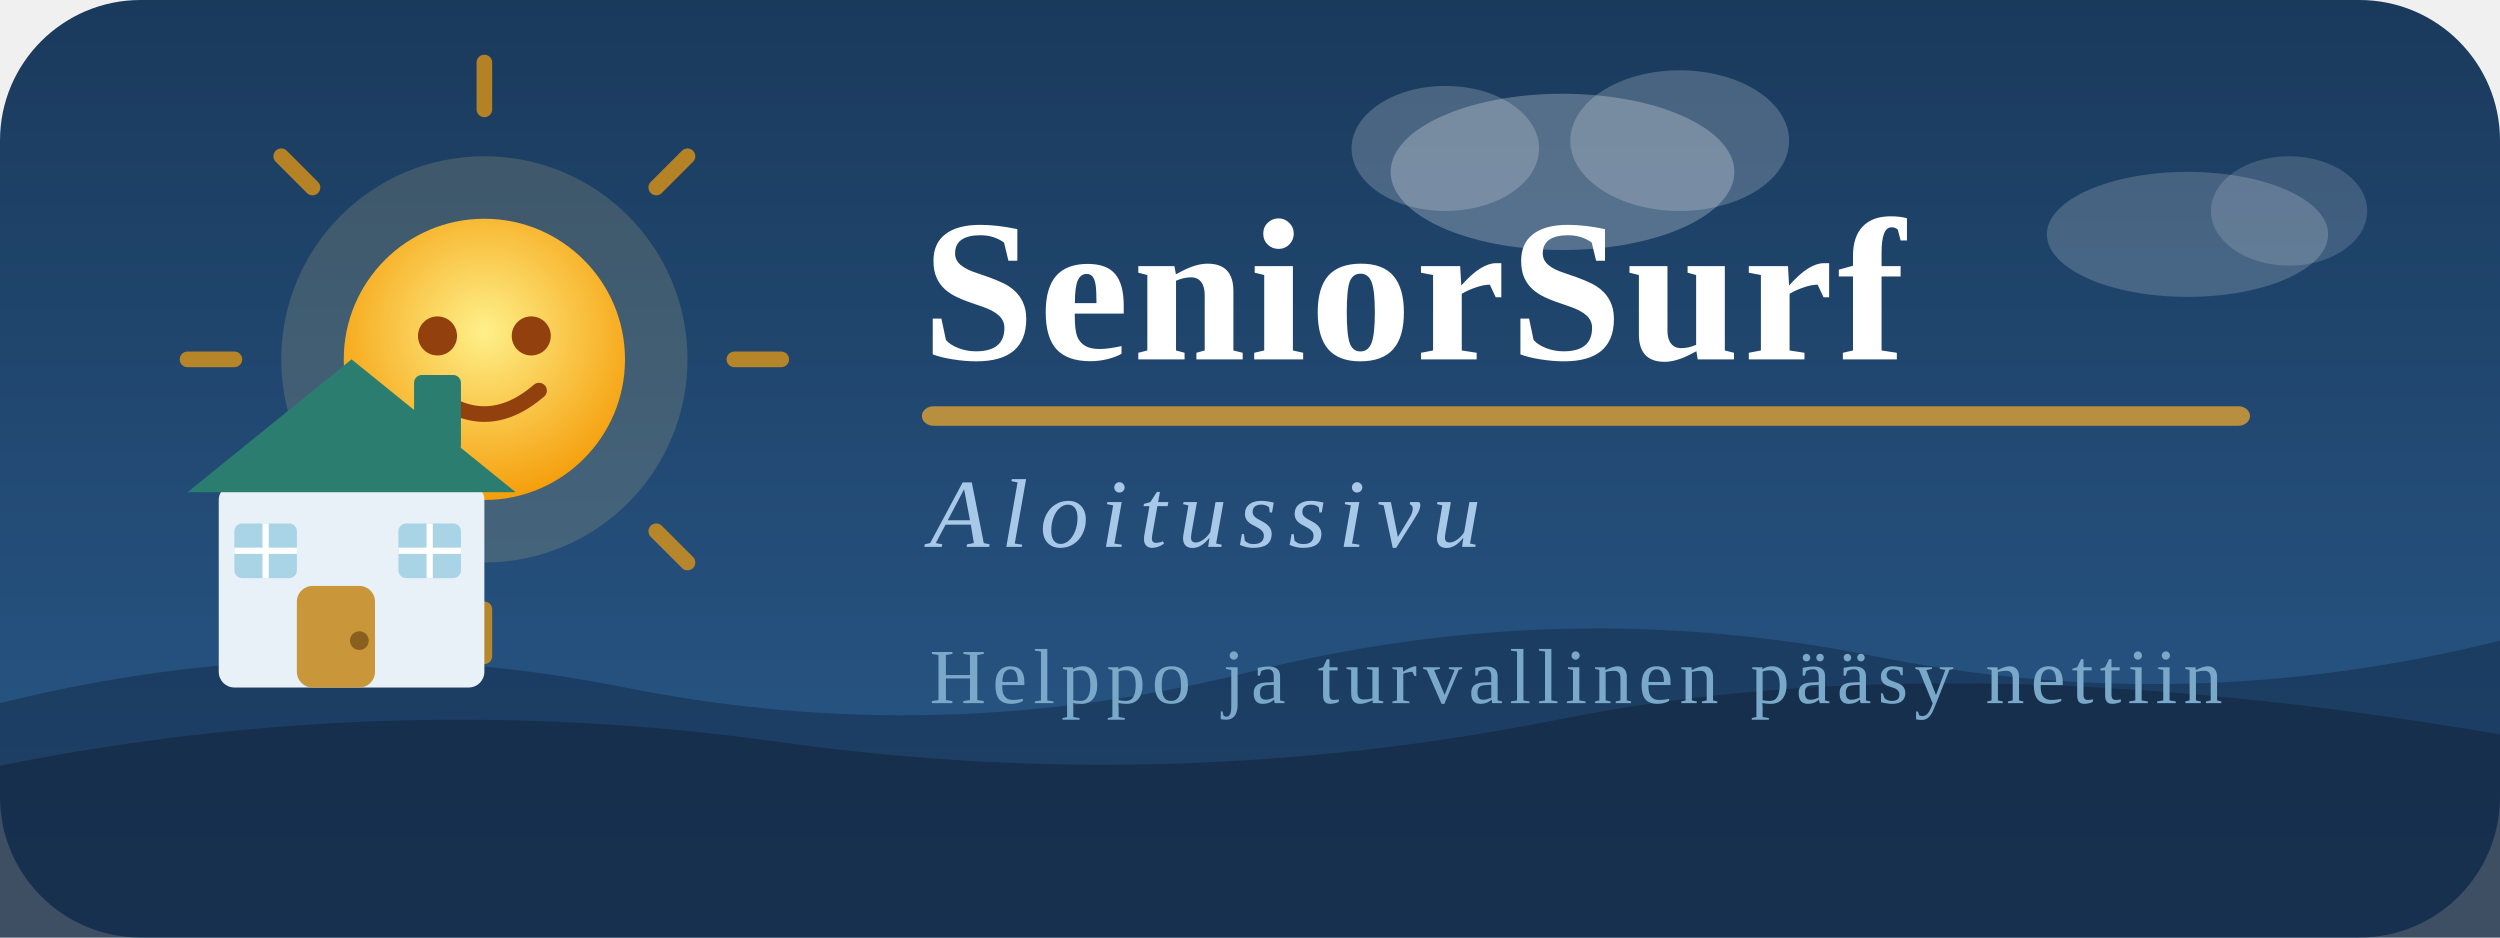
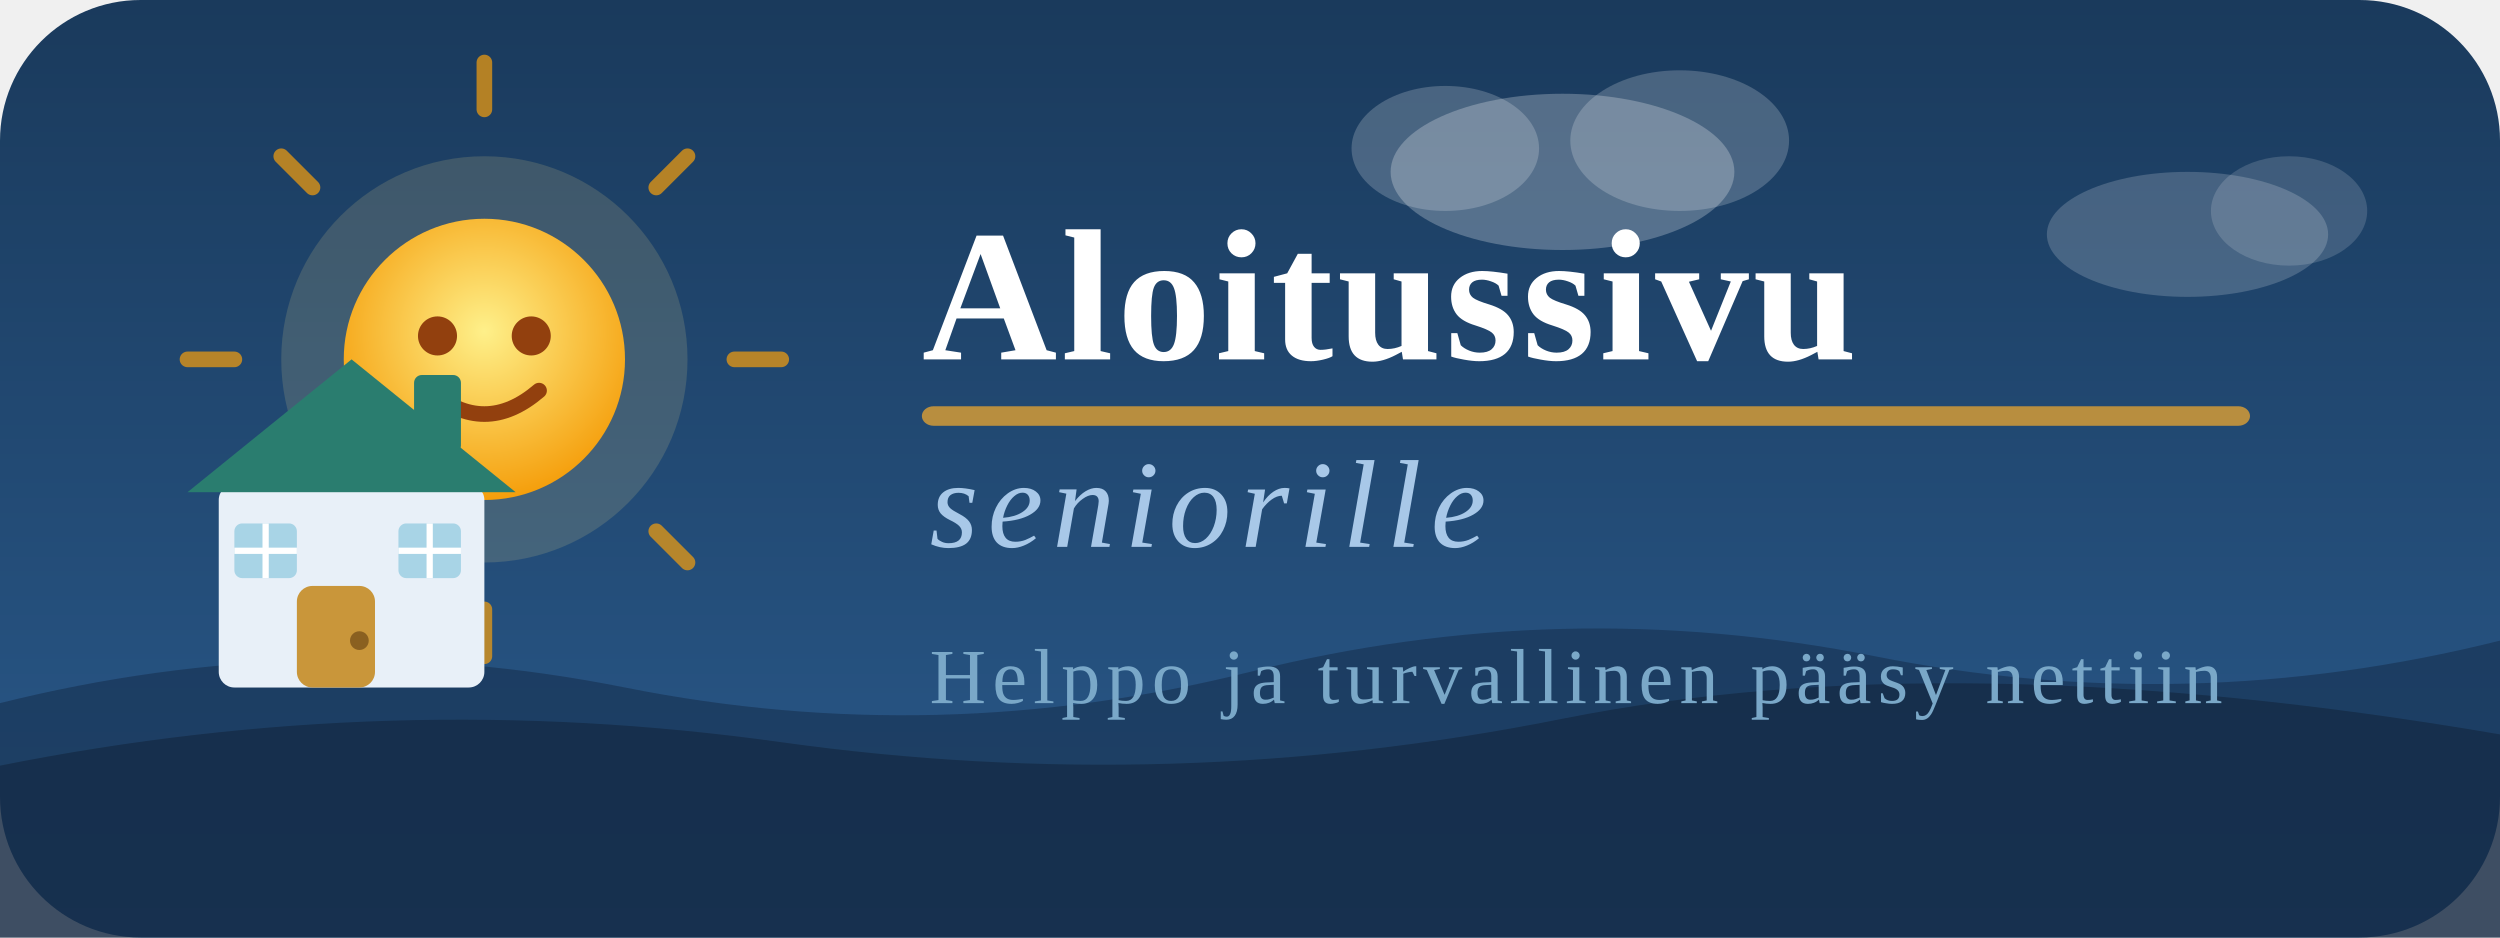
<svg xmlns="http://www.w3.org/2000/svg" viewBox="0 0 320 120" font-family="Georgia, 'Times New Roman', serif" id="seniorsurf-logo">
  <defs>
    <linearGradient id="skyAamu" x1="0%" y1="0%" x2="0%" y2="100%">
      <stop offset="0%" style="stop-color:#f97316" />
      <stop offset="60%" style="stop-color:#fb923c" />
      <stop offset="100%" style="stop-color:#fed7aa" />
    </linearGradient>
    <linearGradient id="skyPaiva" x1="0%" y1="0%" x2="0%" y2="100%">
      <stop offset="0%" style="stop-color:#1a3a5c" />
      <stop offset="100%" style="stop-color:#2a5a8c" />
    </linearGradient>
    <linearGradient id="skyIlta" x1="0%" y1="0%" x2="0%" y2="100%">
      <stop offset="0%" style="stop-color:#1e1b4b" />
      <stop offset="50%" style="stop-color:#7c3aed" />
      <stop offset="100%" style="stop-color:#f97316" />
    </linearGradient>
    <linearGradient id="skyYo" x1="0%" y1="0%" x2="0%" y2="100%">
      <stop offset="0%" style="stop-color:#0a0a1a" />
      <stop offset="100%" style="stop-color:#1a1a3a" />
    </linearGradient>
    <radialGradient id="sunGrad" cx="50%" cy="40%" r="60%">
      <stop offset="0%" style="stop-color:#fef08a" />
      <stop offset="100%" style="stop-color:#f59e0b" />
    </radialGradient>
    <radialGradient id="moonGrad" cx="40%" cy="35%" r="60%">
      <stop offset="0%" style="stop-color:#f1f5f9" />
      <stop offset="100%" style="stop-color:#cbd5e1" />
    </radialGradient>
    <radialGradient id="sunDawnGrad" cx="50%" cy="40%" r="60%">
      <stop offset="0%" style="stop-color:#fed7aa" />
      <stop offset="100%" style="stop-color:#f97316" />
    </radialGradient>
    <clipPath id="logoClip">
      <rect width="320" height="120" rx="18" />
    </clipPath>
  </defs>
  <rect id="skyBg" width="320" height="120" rx="18" fill="url(#skyPaiva)" />
  <path id="wave1" d="M0 90 Q40 80 80 88 Q120 96 160 86 Q200 76 240 84 Q280 92 320 82 L320 120 L0 120 Z" fill="#163050" opacity="0.6" />
  <path id="wave2" d="M0 98 Q50 88 100 95 Q150 102 200 92 Q250 82 320 94 L320 120 L0 120 Z" fill="#0f2035" opacity="0.5" />
  <g id="starsGroup" opacity="0">
    <circle cx="100" cy="12" r="1.5" fill="white" opacity="0.9" />
    <circle cx="130" cy="8" r="1" fill="white" opacity="0.7" />
    <circle cx="155" cy="18" r="1.5" fill="white" opacity="0.8" />
    <circle cx="180" cy="6" r="1" fill="white" opacity="0.6" />
    <circle cx="210" cy="14" r="2" fill="white" opacity="0.9" />
    <circle cx="240" cy="9" r="1" fill="white" opacity="0.7" />
    <circle cx="265" cy="20" r="1.5" fill="white" opacity="0.8" />
    <circle cx="290" cy="11" r="1" fill="white" opacity="0.6" />
    <circle cx="305" cy="24" r="1.5" fill="white" opacity="0.7" />
    <circle cx="115" cy="30" r="1" fill="white" opacity="0.5" />
    <circle cx="195" cy="28" r="1" fill="white" opacity="0.6" />
    <circle cx="275" cy="32" r="1" fill="white" opacity="0.5" />
    <circle cx="170" cy="13" r="2" fill="#fde68a" opacity="0.9">
      <animate attributeName="opacity" values="0.9;0.2;0.9" dur="3s" repeatCount="indefinite" />
      <animate attributeName="r" values="2;1.2;2" dur="3s" repeatCount="indefinite" />
    </circle>
    <circle cx="250" cy="16" r="1.5" fill="#fde68a" opacity="0.7">
      <animate attributeName="opacity" values="0.7;0.1;0.7" dur="4s" repeatCount="indefinite" />
    </circle>
  </g>
  <g id="cloudsGroup" opacity="1">
    <ellipse cx="200" cy="22" rx="22" ry="10" fill="white" opacity="0.25" />
    <ellipse cx="215" cy="18" rx="14" ry="9" fill="white" opacity="0.2" />
    <ellipse cx="185" cy="19" rx="12" ry="8" fill="white" opacity="0.2" />
    <ellipse cx="280" cy="30" rx="18" ry="8" fill="white" opacity="0.18" />
    <ellipse cx="293" cy="27" rx="10" ry="7" fill="white" opacity="0.15" />
  </g>
  <g id="sunGroup">
    <circle id="sunGlow" cx="62" cy="46" r="26" fill="#fde68a" opacity="0.15" />
    <g id="sunRays" stroke="#f59e0b" stroke-width="2" stroke-linecap="round" opacity="0.7">
      <line x1="62" y1="14" x2="62" y2="8" />
      <line x1="62" y1="78" x2="62" y2="84" />
      <line x1="30" y1="46" x2="24" y2="46" />
      <line x1="94" y1="46" x2="100" y2="46" />
      <line x1="40" y1="24" x2="36" y2="20" />
      <line x1="84" y1="68" x2="88" y2="72" />
      <line x1="84" y1="24" x2="88" y2="20" />
      <line x1="40" y1="68" x2="36" y2="72" />
    </g>
    <circle id="sunBody" cx="62" cy="46" r="18" fill="url(#sunGrad)" />
    <circle cx="56" cy="43" r="2.5" fill="#92400e" />
    <circle cx="68" cy="43" r="2.5" fill="#92400e" />
    <path id="sunMouth" d="M55 50 Q62 56 69 50" stroke="#92400e" stroke-width="2" fill="none" stroke-linecap="round" />
  </g>
  <g id="moonGroup" opacity="0">
    <circle cx="62" cy="46" r="26" fill="#e2e8f0" opacity="0.08" />
    <circle cx="62" cy="46" r="18" fill="url(#moonGrad)" />
    <circle cx="70" cy="40" r="14" fill="#1a1a3a" />
    <circle cx="86" cy="30" r="2" fill="#fde68a" opacity="0.9">
      <animate attributeName="opacity" values="0.9;0.3;0.9" dur="2.5s" repeatCount="indefinite" />
    </circle>
    <circle cx="92" cy="42" r="1.2" fill="white" opacity="0.7">
      <animate attributeName="opacity" values="0.7;0.1;0.7" dur="3.5s" repeatCount="indefinite" />
    </circle>
    <circle cx="80" cy="22" r="1.5" fill="white" opacity="0.6" />
  </g>
  <g id="dawnSunGroup" opacity="0">
    <circle cx="62" cy="72" r="22" fill="url(#sunDawnGrad)" opacity="0.8" />
    <circle cx="62" cy="72" r="28" fill="#f97316" opacity="0.15" />
    <ellipse cx="62" cy="88" rx="40" ry="8" fill="#fb923c" opacity="0.3" />
  </g>
  <rect x="28" y="62" width="34" height="26" rx="2" fill="#e8f0f8" />
  <polygon points="24,63 45,46 66,63" fill="#2a7d6f" />
  <rect x="53" y="48" width="6" height="10" rx="1" fill="#2a7d6f" />
  <g id="smokeGroup" opacity="0.6">
    <circle cx="56" cy="44" r="2.5" fill="#94a3b8" opacity="0">
      <animate attributeName="cy" values="44;36;28" dur="3s" repeatCount="indefinite" />
      <animate attributeName="opacity" values="0.5;0.3;0" dur="3s" repeatCount="indefinite" />
      <animate attributeName="r" values="2.5;3.5;5" dur="3s" repeatCount="indefinite" />
    </circle>
    <circle cx="56" cy="44" r="2.5" fill="#94a3b8" opacity="0">
      <animate attributeName="cy" values="44;36;28" dur="3s" begin="1s" repeatCount="indefinite" />
      <animate attributeName="opacity" values="0.5;0.3;0" dur="3s" begin="1s" repeatCount="indefinite" />
      <animate attributeName="r" values="2.5;3.5;5" dur="3s" begin="1s" repeatCount="indefinite" />
    </circle>
  </g>
  <rect x="38" y="75" width="10" height="13" rx="2" fill="#c9963a" />
  <circle cx="46" cy="82" r="1.2" fill="#8a6020" />
  <rect x="30" y="67" width="8" height="7" rx="1" fill="#a8d4e6" />
  <rect x="51" y="67" width="8" height="7" rx="1" fill="#a8d4e6" />
  <rect id="winLight1" x="30" y="67" width="8" height="7" rx="1" fill="#fde68a" opacity="0" />
  <rect id="winLight2" x="51" y="67" width="8" height="7" rx="1" fill="#fde68a" opacity="0" />
  <line x1="34" y1="67" x2="34" y2="74" stroke="white" stroke-width="0.8" />
  <line x1="30" y1="70.5" x2="38" y2="70.5" stroke="white" stroke-width="0.8" />
  <line x1="55" y1="67" x2="55" y2="74" stroke="white" stroke-width="0.8" />
  <line x1="51" y1="70.5" x2="59" y2="70.5" stroke="white" stroke-width="0.8" />
-   <text id="logoTitle" x="118" y="46" font-size="26" font-weight="bold" fill="white" letter-spacing="0.5">SeniorSurf</text>
+   <text id="logoTitle" x="118" y="46" font-size="24" font-weight="bold" fill="white" letter-spacing="0.5">Aloitussivu</text>
  <rect id="logoLine" x="118" y="52" width="170" height="2.5" rx="1.5" fill="#c9963a" opacity="0.9" />
-   <text id="logoSub" x="119" y="70" font-size="12.5" fill="#a8c8e8" letter-spacing="1.5" font-style="italic">Aloitussivu</text>
+   <text id="logoSub" x="119" y="70" font-size="16" fill="#a8c8e8" letter-spacing="1.2" font-style="italic">seniorille</text>
  <text id="logoTagline" x="119" y="90" font-size="10" fill="#7aa8c8" letter-spacing="0.8">Helppo ja turvallinen pääsy nettiin</text>
  <text id="timeLabel" x="119" y="108" font-size="9" fill="#4a7a9a" letter-spacing="0.5" opacity="0.7" />
</svg>
